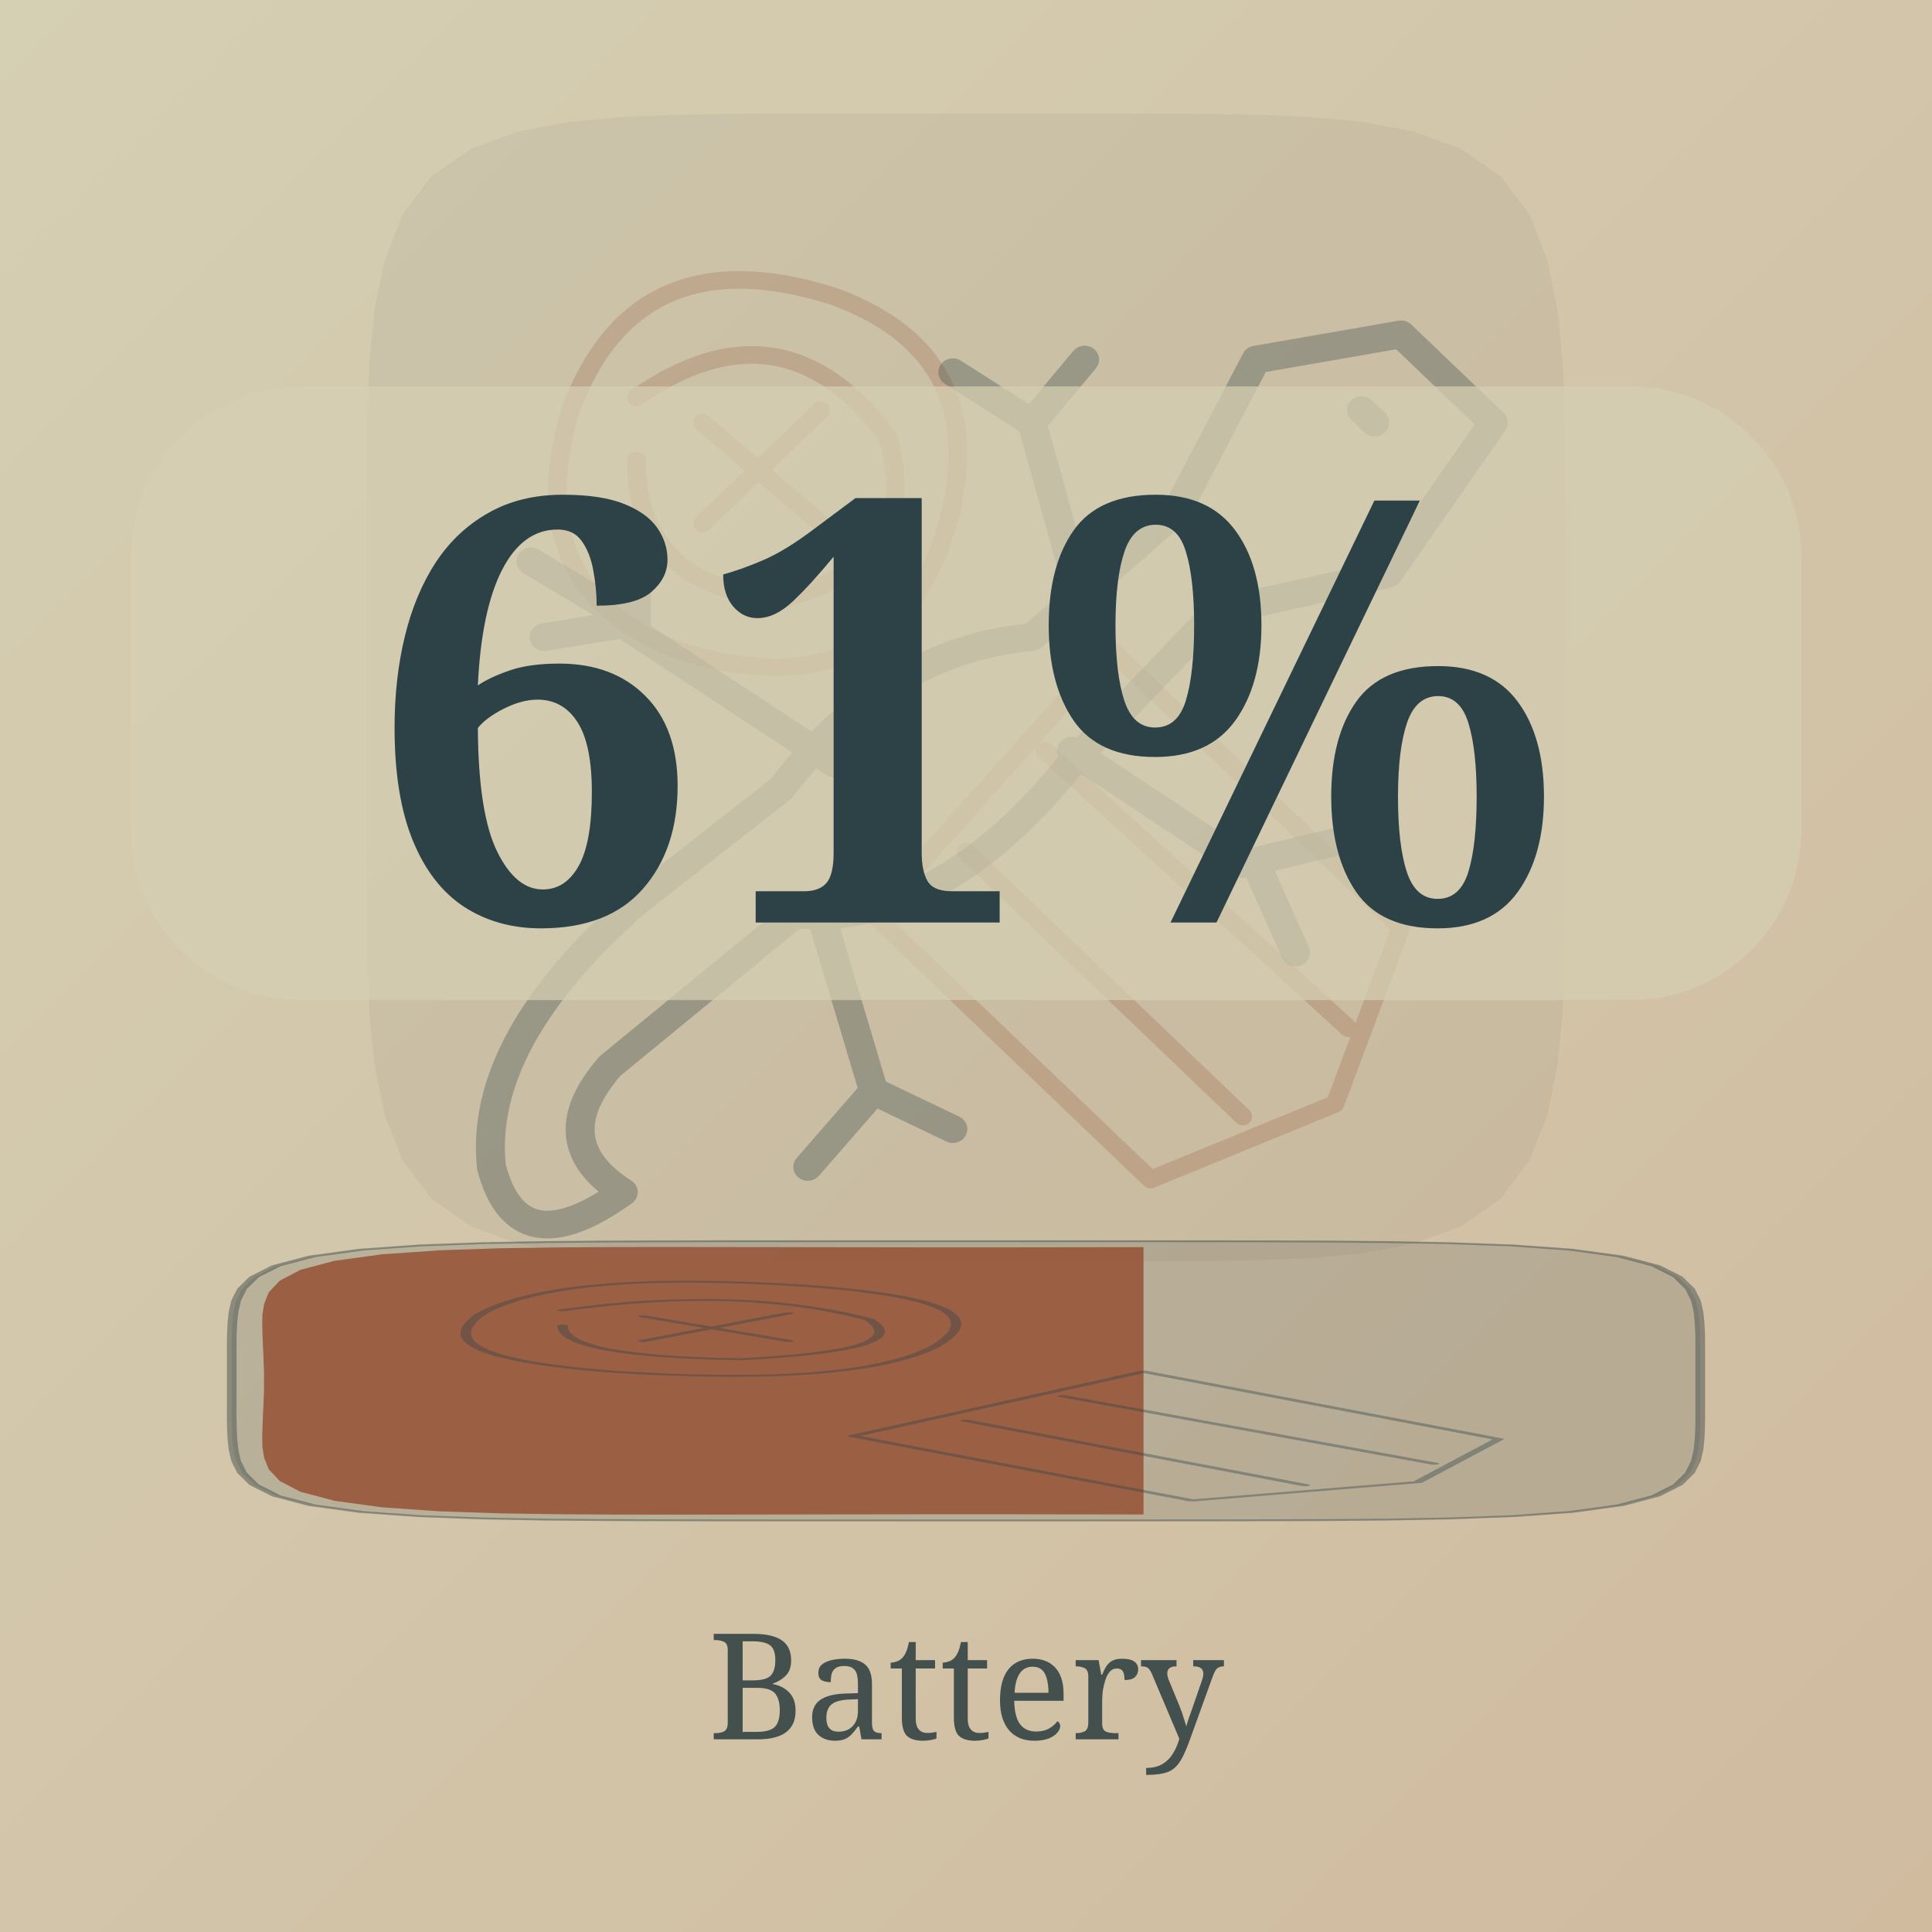
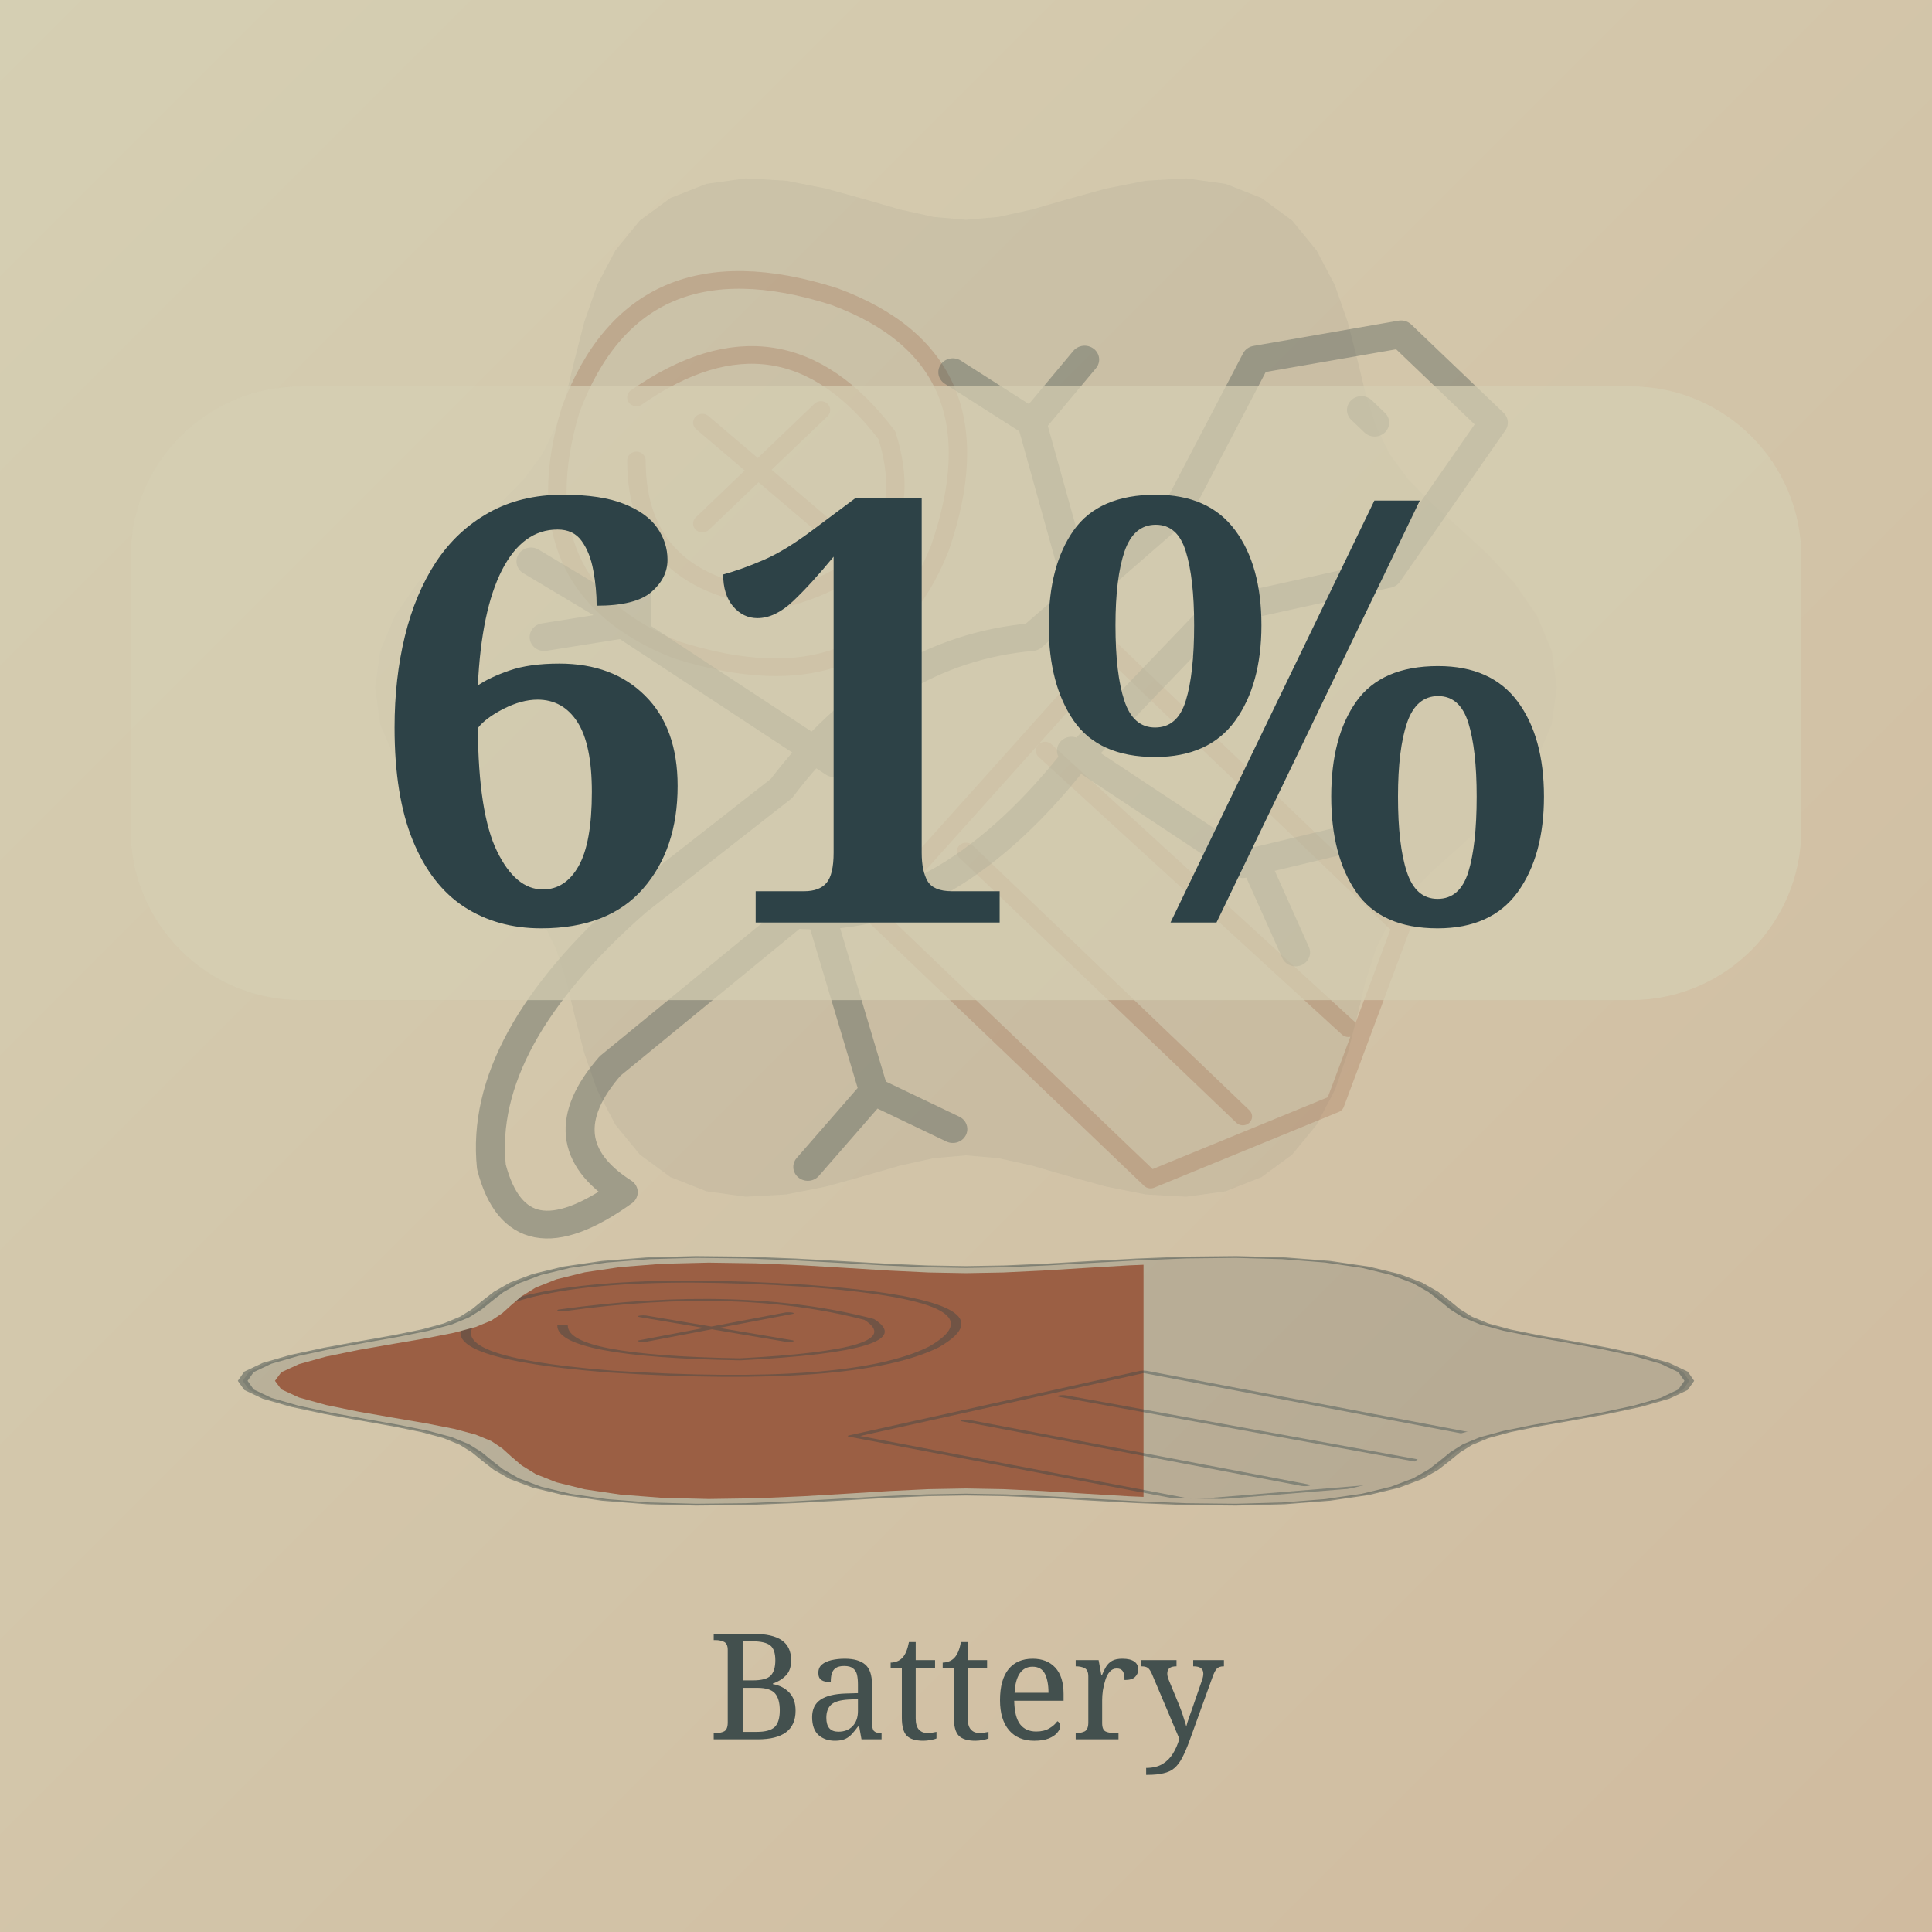
<svg xmlns="http://www.w3.org/2000/svg" width="170" height="170" viewBox="0 0 170 170">
  <defs>
    <linearGradient id="paint" x1="0" y1="0" x2="1" y2="1">
      <stop stop-color="#D5CFB3" />
      <stop offset="1" stop-color="#D0BB9F" />
    </linearGradient>
    <clipPath id="basin">
-       <path d="M 93.5 50 L 93.5 52.85 L 93.52 55.73 L 93.54 58.66 L 93.57 61.67 L 93.59 64.8 L 93.61 68.07 L 93.6 71.5 L 93.49 75.11 L 93.2 78.86 L 92.53 82.63 L 91.24 86.17 L 89.12 89.12 L 86.17 91.24 L 82.63 92.53 L 78.86 93.2 L 75.11 93.49 L 71.5 93.6 L 68.07 93.61 L 64.8 93.59 L 61.67 93.57 L 58.66 93.54 L 55.73 93.52 L 52.85 93.5 L 50 93.5 L 47.15 93.5 L 44.27 93.52 L 41.34 93.54 L 38.33 93.57 L 35.2 93.59 L 31.93 93.61 L 28.5 93.6 L 24.89 93.49 L 21.14 93.2 L 17.37 92.53 L 13.83 91.24 L 10.88 89.12 L 8.76 86.17 L 7.47 82.63 L 6.8 78.86 L 6.51 75.11 L 6.4 71.5 L 6.39 68.07 L 6.41 64.8 L 6.43 61.67 L 6.46 58.66 L 6.48 55.73 L 6.5 52.85 L 6.5 50 L 6.5 47.15 L 6.48 44.27 L 6.46 41.34 L 6.43 38.33 L 6.41 35.2 L 6.39 31.93 L 6.4 28.5 L 6.51 24.89 L 6.8 21.14 L 7.47 17.37 L 8.76 13.83 L 10.88 10.88 L 13.83 8.76 L 17.37 7.47 L 21.14 6.8 L 24.89 6.51 L 28.5 6.4 L 31.93 6.39 L 35.2 6.41 L 38.33 6.43 L 41.34 6.46 L 44.27 6.48 L 47.15 6.5 L 50 6.5 L 52.85 6.5 L 55.73 6.48 L 58.66 6.46 L 61.67 6.43 L 64.8 6.41 L 68.07 6.39 L 71.5 6.4 L 75.11 6.51 L 78.86 6.8 L 82.63 7.47 L 86.17 8.76 L 89.12 10.88 L 91.24 13.83 L 92.53 17.37 L 93.2 21.14 L 93.49 24.89 L 93.6 28.5 L 93.61 31.93 L 93.59 35.2 L 93.57 38.33 L 93.54 41.34 L 93.52 44.27 L 93.5 47.15 Z" transform="translate(14 108) scale(1.42 0.27)" />
+       <path d="M 92.82 50 L 92.43 52.78 L 91.33 55.44 L 89.65 57.89 L 87.62 60.08 L 85.48 62.04 L 83.46 63.86 L 81.73 65.65 L 80.38 67.54 L 79.41 69.65 L 78.73 72.05 L 78.17 74.71 L 77.54 77.54 L 76.66 80.4 L 75.38 83.07 L 73.62 85.36 L 71.41 87.08 L 68.81 88.14 L 65.95 88.51 L 63 88.28 L 60.08 87.62 L 57.31 86.75 L 54.73 85.91 L 52.31 85.3 L 50 85.08 L 47.69 85.3 L 45.27 85.91 L 42.69 86.75 L 39.92 87.62 L 37 88.28 L 34.05 88.51 L 31.19 88.14 L 28.59 87.08 L 26.38 85.36 L 24.62 83.07 L 23.34 80.4 L 22.46 77.54 L 21.83 74.71 L 21.27 72.05 L 20.59 69.65 L 19.62 67.54 L 18.27 65.65 L 16.54 63.86 L 14.52 62.04 L 12.38 60.08 L 10.35 57.89 L 8.67 55.44 L 7.57 52.78 L 7.18 50 L 7.57 47.22 L 8.67 44.56 L 10.35 42.11 L 12.38 39.92 L 14.52 37.96 L 16.54 36.14 L 18.27 34.35 L 19.62 32.46 L 20.59 30.35 L 21.27 27.95 L 21.83 25.29 L 22.46 22.46 L 23.34 19.6 L 24.62 16.93 L 26.38 14.64 L 28.59 12.92 L 31.19 11.86 L 34.05 11.49 L 37 11.72 L 39.92 12.38 L 42.69 13.25 L 45.27 14.09 L 47.69 14.7 L 50 14.92 L 52.31 14.7 L 54.73 14.09 L 57.31 13.25 L 60.08 12.38 L 63 11.72 L 65.95 11.49 L 68.81 11.86 L 71.41 12.92 L 73.62 14.64 L 75.38 16.93 L 76.66 19.6 L 77.54 22.46 L 78.17 25.29 L 78.73 27.95 L 79.41 30.35 L 80.38 32.46 L 81.73 34.35 L 83.46 36.14 L 85.48 37.96 L 87.62 39.92 L 89.65 42.11 L 91.33 44.56 L 92.43 47.22 Z" transform="translate(14 108) scale(1.42 0.27)" />
    </clipPath>
  </defs>
  <rect width="170" height="170" fill="url(#paint)" />
  <g font-family="Georgia,serif" style="font-variant-numeric:tabular-nums">
-     <path d="M 95.5 50 L 95.5 52.98 L 95.5 55.99 L 95.5 59.05 L 95.5 62.19 L 95.49 65.44 L 95.46 68.83 L 95.39 72.38 L 95.23 76.11 L 94.86 79.97 L 94.11 83.85 L 92.74 87.49 L 90.54 90.54 L 87.49 92.74 L 83.85 94.11 L 79.97 94.86 L 76.11 95.23 L 72.38 95.39 L 68.83 95.46 L 65.44 95.49 L 62.19 95.5 L 59.05 95.5 L 55.99 95.5 L 52.98 95.5 L 50 95.5 L 47.02 95.5 L 44.01 95.5 L 40.95 95.5 L 37.81 95.5 L 34.56 95.49 L 31.17 95.46 L 27.62 95.39 L 23.89 95.23 L 20.03 94.86 L 16.15 94.11 L 12.51 92.74 L 9.46 90.54 L 7.26 87.49 L 5.89 83.85 L 5.14 79.97 L 4.77 76.11 L 4.61 72.38 L 4.54 68.83 L 4.51 65.44 L 4.5 62.19 L 4.5 59.05 L 4.5 55.99 L 4.5 52.98 L 4.5 50 L 4.5 47.02 L 4.5 44.01 L 4.5 40.95 L 4.5 37.81 L 4.51 34.56 L 4.54 31.17 L 4.61 27.62 L 4.77 23.89 L 5.14 20.03 L 5.89 16.15 L 7.26 12.51 L 9.46 9.46 L 12.51 7.26 L 16.15 5.89 L 20.03 5.14 L 23.89 4.77 L 27.62 4.61 L 31.17 4.54 L 34.56 4.51 L 37.81 4.5 L 40.95 4.5 L 44.01 4.5 L 47.02 4.5 L 50 4.5 L 52.98 4.5 L 55.99 4.5 L 59.05 4.5 L 62.19 4.5 L 65.44 4.51 L 68.83 4.54 L 72.38 4.61 L 76.11 4.77 L 79.97 5.14 L 83.85 5.89 L 87.49 7.26 L 90.54 9.46 L 92.74 12.51 L 94.11 16.15 L 94.86 20.03 L 95.23 23.89 L 95.39 27.62 L 95.46 31.17 L 95.49 34.56 L 95.5 37.81 L 95.5 40.95 L 95.5 44.01 L 95.5 47.02 Z" transform="translate(27 5) scale(1.16 1.11)" fill="#2D4247" opacity="0.06" />
+     <path d="M 94.82 50 L 94.43 52.91 L 93.31 55.7 L 91.61 58.28 L 89.55 60.6 L 87.38 62.69 L 85.31 64.62 L 83.52 66.53 L 82.11 68.54 L 81.08 70.77 L 80.32 73.26 L 79.68 76.02 L 78.96 78.96 L 77.98 81.9 L 76.59 84.66 L 74.74 87.02 L 72.41 88.81 L 69.69 89.93 L 66.72 90.36 L 63.64 90.18 L 60.6 89.55 L 57.7 88.71 L 54.99 87.89 L 52.44 87.3 L 50 87.08 L 47.56 87.3 L 45.01 87.89 L 42.3 88.71 L 39.4 89.55 L 36.36 90.18 L 33.28 90.36 L 30.31 89.93 L 27.59 88.81 L 25.26 87.02 L 23.41 84.66 L 22.02 81.9 L 21.04 78.96 L 20.32 76.02 L 19.68 73.26 L 18.92 70.77 L 17.89 68.54 L 16.48 66.53 L 14.69 64.62 L 12.62 62.69 L 10.45 60.6 L 8.39 58.28 L 6.69 55.7 L 5.57 52.91 L 5.18 50 L 5.57 47.09 L 6.69 44.3 L 8.39 41.72 L 10.45 39.4 L 12.62 37.31 L 14.69 35.38 L 16.48 33.47 L 17.89 31.46 L 18.92 29.23 L 19.68 26.74 L 20.32 23.98 L 21.04 21.04 L 22.02 18.1 L 23.41 15.34 L 25.26 12.98 L 27.59 11.19 L 30.31 10.07 L 33.28 9.64 L 36.36 9.82 L 39.4 10.45 L 42.3 11.29 L 45.01 12.11 L 47.56 12.7 L 50 12.92 L 52.44 12.7 L 54.99 12.11 L 57.7 11.29 L 60.6 10.45 L 63.64 9.82 L 66.72 9.64 L 69.69 10.07 L 72.41 11.19 L 74.74 12.98 L 76.59 15.34 L 77.98 18.1 L 78.96 21.04 L 79.68 23.98 L 80.32 26.74 L 81.08 29.23 L 82.11 31.46 L 83.52 33.47 L 85.31 35.38 L 87.38 37.31 L 89.55 39.4 L 91.61 41.72 L 93.31 44.3 L 94.43 47.09 Z" transform="translate(27 5) scale(1.16 1.11)" fill="#2D4247" opacity="0.06" />
    <path d="M 20 28 Q 25 14 40 19 Q 53 24 48 39 Q 43 52 28 47 Q 16 42 20 28 Z M 25 27 Q 36 19 44 30 Q 47 40 36 43 Q 25 42 25 32 M 61 47 L 83 69 L 78 83 L 64 89 L 43 68 Z M 50 63 L 71 84 M 56 55 L 79 77 M 30 29 L 39 37 M 39 28 L 30 37" transform="translate(27 5) scale(1.16 1.11)" fill="none" stroke="#98563B" stroke-width="1.4" stroke-linecap="round" stroke-linejoin="round" opacity="0.24" />
    <path d="M 25 67 Q 13 78 14 88 Q 16 96 24 90 Q 18 86 23 80 L 37 68 Q 48 69 58 56 L 69 44 L 82 41 L 90 29 L 83 22 L 72 24 L 66 36 L 55 46 Q 44 47 36 58 L 25 67 M 40 56 L 24 45 L 18 46 M 25 45 L 25 38 M 25 45 L 17 40 M 59 44 L 55 29 L 59 24 M 55 29 L 49 25 M 58 55 L 71 64 L 79 62 M 72 64 L 75 71 M 39 68 L 43 82 L 49 85 M 43 82 L 38 88 M 80 28 L 81 29" transform="translate(27 5) scale(1.16 1.11)" fill="none" stroke="#43504E" stroke-width="2.2" stroke-linecap="round" stroke-linejoin="round" opacity="0.36" />
-     <path d="M 95.5 50 L 95.5 52.98 L 95.5 55.99 L 95.5 59.05 L 95.5 62.19 L 95.49 65.44 L 95.46 68.83 L 95.39 72.38 L 95.23 76.11 L 94.86 79.97 L 94.11 83.85 L 92.74 87.49 L 90.54 90.54 L 87.49 92.74 L 83.85 94.11 L 79.97 94.86 L 76.11 95.23 L 72.38 95.39 L 68.83 95.46 L 65.44 95.49 L 62.19 95.5 L 59.05 95.5 L 55.99 95.5 L 52.98 95.5 L 50 95.5 L 47.02 95.5 L 44.01 95.5 L 40.95 95.5 L 37.81 95.5 L 34.56 95.49 L 31.17 95.46 L 27.62 95.39 L 23.89 95.23 L 20.03 94.86 L 16.15 94.11 L 12.51 92.74 L 9.46 90.54 L 7.26 87.49 L 5.89 83.85 L 5.14 79.97 L 4.77 76.11 L 4.61 72.38 L 4.54 68.83 L 4.51 65.44 L 4.5 62.19 L 4.5 59.05 L 4.5 55.99 L 4.5 52.98 L 4.5 50 L 4.5 47.02 L 4.5 44.01 L 4.5 40.95 L 4.5 37.81 L 4.51 34.56 L 4.54 31.17 L 4.61 27.62 L 4.77 23.89 L 5.14 20.03 L 5.89 16.15 L 7.26 12.51 L 9.46 9.46 L 12.51 7.26 L 16.15 5.89 L 20.03 5.14 L 23.89 4.77 L 27.62 4.61 L 31.17 4.54 L 34.56 4.51 L 37.81 4.5 L 40.95 4.5 L 44.01 4.5 L 47.02 4.5 L 50 4.5 L 52.98 4.5 L 55.99 4.5 L 59.05 4.5 L 62.19 4.5 L 65.44 4.51 L 68.83 4.54 L 72.38 4.61 L 76.11 4.77 L 79.97 5.14 L 83.85 5.89 L 87.49 7.26 L 90.54 9.46 L 92.74 12.51 L 94.11 16.15 L 94.86 20.03 L 95.23 23.89 L 95.39 27.62 L 95.46 31.17 L 95.49 34.56 L 95.5 37.81 L 95.5 40.95 L 95.5 44.01 L 95.5 47.02 Z" transform="translate(14 108) scale(1.42 0.27)" fill="#43504E" opacity="0.18" />
+     <path d="M 94.82 50 L 94.43 52.91 L 93.31 55.7 L 91.61 58.28 L 89.55 60.6 L 87.38 62.69 L 85.31 64.62 L 83.52 66.53 L 82.11 68.54 L 81.08 70.77 L 80.32 73.26 L 79.68 76.02 L 78.96 78.96 L 77.98 81.9 L 76.59 84.66 L 74.74 87.02 L 72.41 88.81 L 69.69 89.93 L 66.72 90.36 L 63.64 90.18 L 60.6 89.55 L 57.7 88.71 L 54.99 87.89 L 52.44 87.3 L 50 87.08 L 47.56 87.3 L 45.01 87.89 L 42.3 88.71 L 39.4 89.55 L 36.36 90.18 L 33.28 90.36 L 30.31 89.93 L 27.59 88.81 L 25.26 87.02 L 23.41 84.66 L 22.02 81.9 L 21.04 78.96 L 20.32 76.02 L 19.68 73.26 L 18.92 70.77 L 17.89 68.54 L 16.48 66.53 L 14.69 64.62 L 12.62 62.69 L 10.45 60.6 L 8.39 58.28 L 6.69 55.7 L 5.57 52.91 L 5.18 50 L 5.57 47.09 L 6.69 44.3 L 8.39 41.72 L 10.45 39.4 L 12.62 37.31 L 14.69 35.38 L 16.48 33.47 L 17.89 31.46 L 18.92 29.23 L 19.68 26.74 L 20.32 23.98 L 21.04 21.04 L 22.02 18.1 L 23.41 15.34 L 25.26 12.98 L 27.59 11.19 L 30.31 10.07 L 33.28 9.64 L 36.36 9.82 L 39.4 10.45 L 42.3 11.29 L 45.01 12.11 L 47.56 12.7 L 50 12.92 L 52.44 12.7 L 54.99 12.11 L 57.7 11.29 L 60.6 10.45 L 63.64 9.82 L 66.72 9.64 L 69.69 10.07 L 72.41 11.19 L 74.74 12.98 L 76.59 15.34 L 77.98 18.1 L 78.96 21.04 L 79.68 23.98 L 80.32 26.74 L 81.08 29.23 L 82.11 31.46 L 83.52 33.47 L 85.31 35.38 L 87.38 37.31 L 89.55 39.4 L 91.61 41.72 L 93.31 44.3 L 94.43 47.09 Z" transform="translate(14 108) scale(1.42 0.27)" fill="#43504E" opacity="0.18" />
    <g clip-path="url(#basin)">
      <rect x="14" y="108" width="86.62" height="27" rx="0" fill="#98563B" opacity="0.9" />
      <path d="M 20 28 Q 25 14 40 19 Q 53 24 48 39 Q 43 52 28 47 Q 16 42 20 28 Z M 25 27 Q 36 19 44 30 Q 47 40 36 43 Q 25 42 25 32 M 61 47 L 83 69 L 78 83 L 64 89 L 43 68 Z M 50 63 L 71 84 M 56 55 L 79 77 M 30 29 L 39 37 M 39 28 L 30 37" transform="translate(14 108) scale(1.42 0.27)" fill="none" stroke="#2D4247" stroke-width="0.65" stroke-linecap="round" stroke-linejoin="round" opacity="0.38" />
    </g>
-     <path d="M 95.5 50 L 95.5 52.98 L 95.5 55.99 L 95.5 59.05 L 95.5 62.19 L 95.49 65.44 L 95.46 68.83 L 95.39 72.38 L 95.23 76.11 L 94.86 79.97 L 94.11 83.85 L 92.74 87.49 L 90.54 90.54 L 87.49 92.74 L 83.85 94.11 L 79.97 94.86 L 76.11 95.23 L 72.38 95.39 L 68.83 95.46 L 65.44 95.49 L 62.19 95.5 L 59.05 95.5 L 55.99 95.5 L 52.98 95.5 L 50 95.5 L 47.02 95.5 L 44.01 95.5 L 40.95 95.5 L 37.81 95.5 L 34.56 95.49 L 31.17 95.46 L 27.62 95.39 L 23.89 95.23 L 20.03 94.86 L 16.15 94.11 L 12.51 92.74 L 9.46 90.54 L 7.26 87.49 L 5.89 83.85 L 5.14 79.97 L 4.77 76.11 L 4.61 72.38 L 4.54 68.83 L 4.51 65.44 L 4.5 62.19 L 4.5 59.05 L 4.5 55.99 L 4.5 52.98 L 4.5 50 L 4.5 47.02 L 4.5 44.01 L 4.5 40.95 L 4.5 37.81 L 4.51 34.56 L 4.54 31.17 L 4.61 27.62 L 4.77 23.89 L 5.14 20.03 L 5.89 16.15 L 7.26 12.51 L 9.46 9.46 L 12.51 7.26 L 16.15 5.89 L 20.03 5.14 L 23.89 4.77 L 27.62 4.61 L 31.17 4.54 L 34.56 4.51 L 37.81 4.5 L 40.95 4.5 L 44.01 4.5 L 47.02 4.5 L 50 4.5 L 52.98 4.5 L 55.99 4.5 L 59.05 4.5 L 62.19 4.5 L 65.44 4.51 L 68.83 4.54 L 72.38 4.61 L 76.11 4.77 L 79.97 5.14 L 83.85 5.89 L 87.49 7.26 L 90.54 9.46 L 92.74 12.51 L 94.11 16.15 L 94.86 20.03 L 95.23 23.89 L 95.39 27.62 L 95.46 31.17 L 95.49 34.56 L 95.5 37.81 L 95.5 40.95 L 95.5 44.01 L 95.5 47.02 Z" transform="translate(14 108) scale(1.42 0.27)" fill="none" stroke="#43504E" stroke-width="0.6" stroke-linecap="round" stroke-linejoin="round" opacity="0.5" />
+     <path d="M 94.82 50 L 94.43 52.91 L 93.31 55.7 L 91.61 58.28 L 89.55 60.6 L 87.38 62.69 L 85.31 64.62 L 83.52 66.53 L 82.11 68.54 L 81.08 70.77 L 80.32 73.26 L 79.68 76.02 L 78.96 78.96 L 77.98 81.9 L 76.59 84.66 L 74.74 87.02 L 72.41 88.81 L 69.69 89.93 L 66.72 90.36 L 63.64 90.18 L 60.6 89.55 L 57.7 88.71 L 54.99 87.89 L 52.44 87.3 L 50 87.08 L 47.56 87.3 L 45.01 87.89 L 42.3 88.71 L 39.4 89.55 L 36.36 90.18 L 33.28 90.36 L 30.31 89.93 L 27.59 88.81 L 25.26 87.02 L 23.41 84.66 L 22.02 81.9 L 21.04 78.96 L 20.32 76.02 L 19.68 73.26 L 18.92 70.77 L 17.89 68.54 L 16.48 66.53 L 14.69 64.62 L 12.62 62.69 L 10.45 60.6 L 8.39 58.28 L 6.69 55.7 L 5.57 52.91 L 5.18 50 L 5.57 47.09 L 6.69 44.3 L 8.39 41.72 L 10.45 39.4 L 12.62 37.31 L 14.69 35.38 L 16.48 33.47 L 17.89 31.46 L 18.92 29.23 L 19.68 26.74 L 20.32 23.98 L 21.04 21.04 L 22.02 18.1 L 23.41 15.34 L 25.26 12.98 L 27.59 11.19 L 30.31 10.07 L 33.28 9.64 L 36.36 9.82 L 39.4 10.45 L 42.3 11.29 L 45.01 12.11 L 47.56 12.7 L 50 12.92 L 52.44 12.7 L 54.99 12.11 L 57.7 11.29 L 60.6 10.45 L 63.64 9.82 L 66.72 9.64 L 69.69 10.07 L 72.41 11.19 L 74.74 12.98 L 76.59 15.34 L 77.98 18.1 L 78.96 21.04 L 79.68 23.98 L 80.32 26.74 L 81.08 29.23 L 82.11 31.46 L 83.52 33.47 L 85.31 35.38 L 87.38 37.31 L 89.55 39.4 L 91.61 41.72 L 93.31 44.3 L 94.43 47.09 Z" transform="translate(14 108) scale(1.42 0.27)" fill="none" stroke="#43504E" stroke-width="0.6" stroke-linecap="round" stroke-linejoin="round" opacity="0.5" />
    <rect x="11.5" y="34" width="147" height="54" rx="15" fill="#D5CFB3" opacity="0.72" />
    <text x="85" y="61" font-size="52" font-weight="700" fill="#2D4247" text-anchor="middle" dominant-baseline="central" alignment-baseline="central">61%</text>
    <text x="85" y="148" font-size="13" font-weight="500" fill="#43504E" text-anchor="middle" dominant-baseline="central" alignment-baseline="central">Battery</text>
  </g>
</svg>
